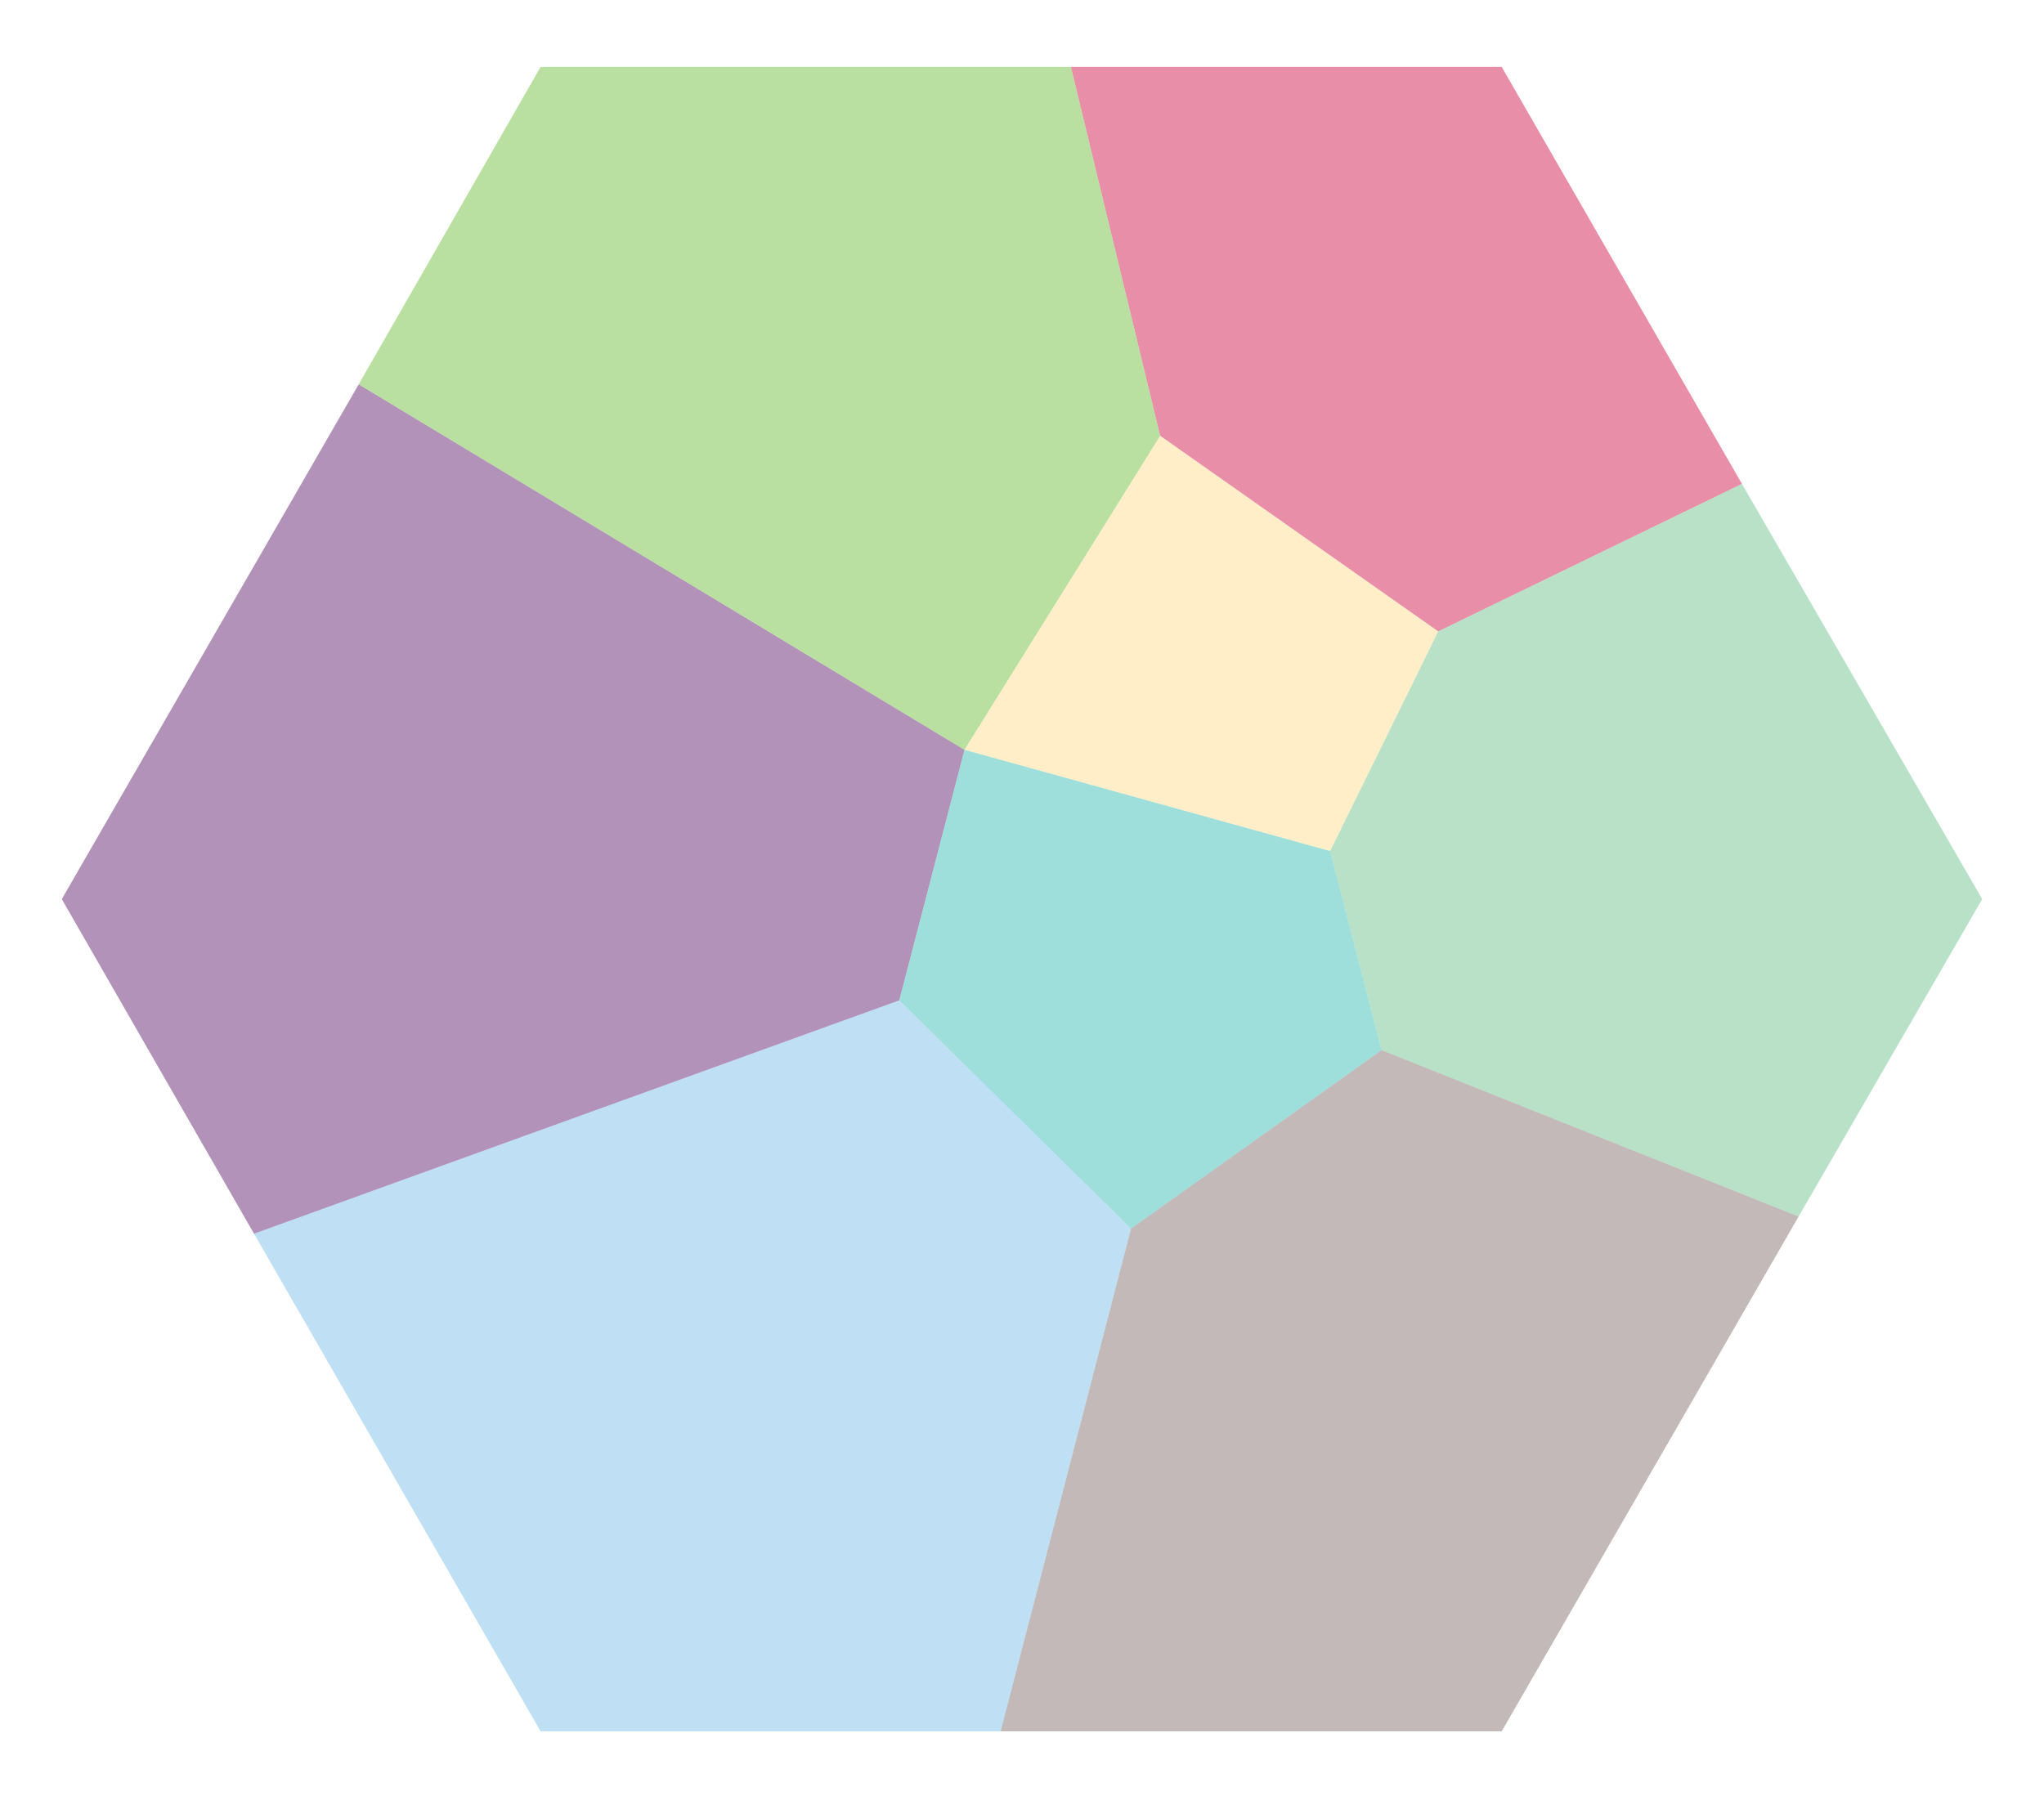
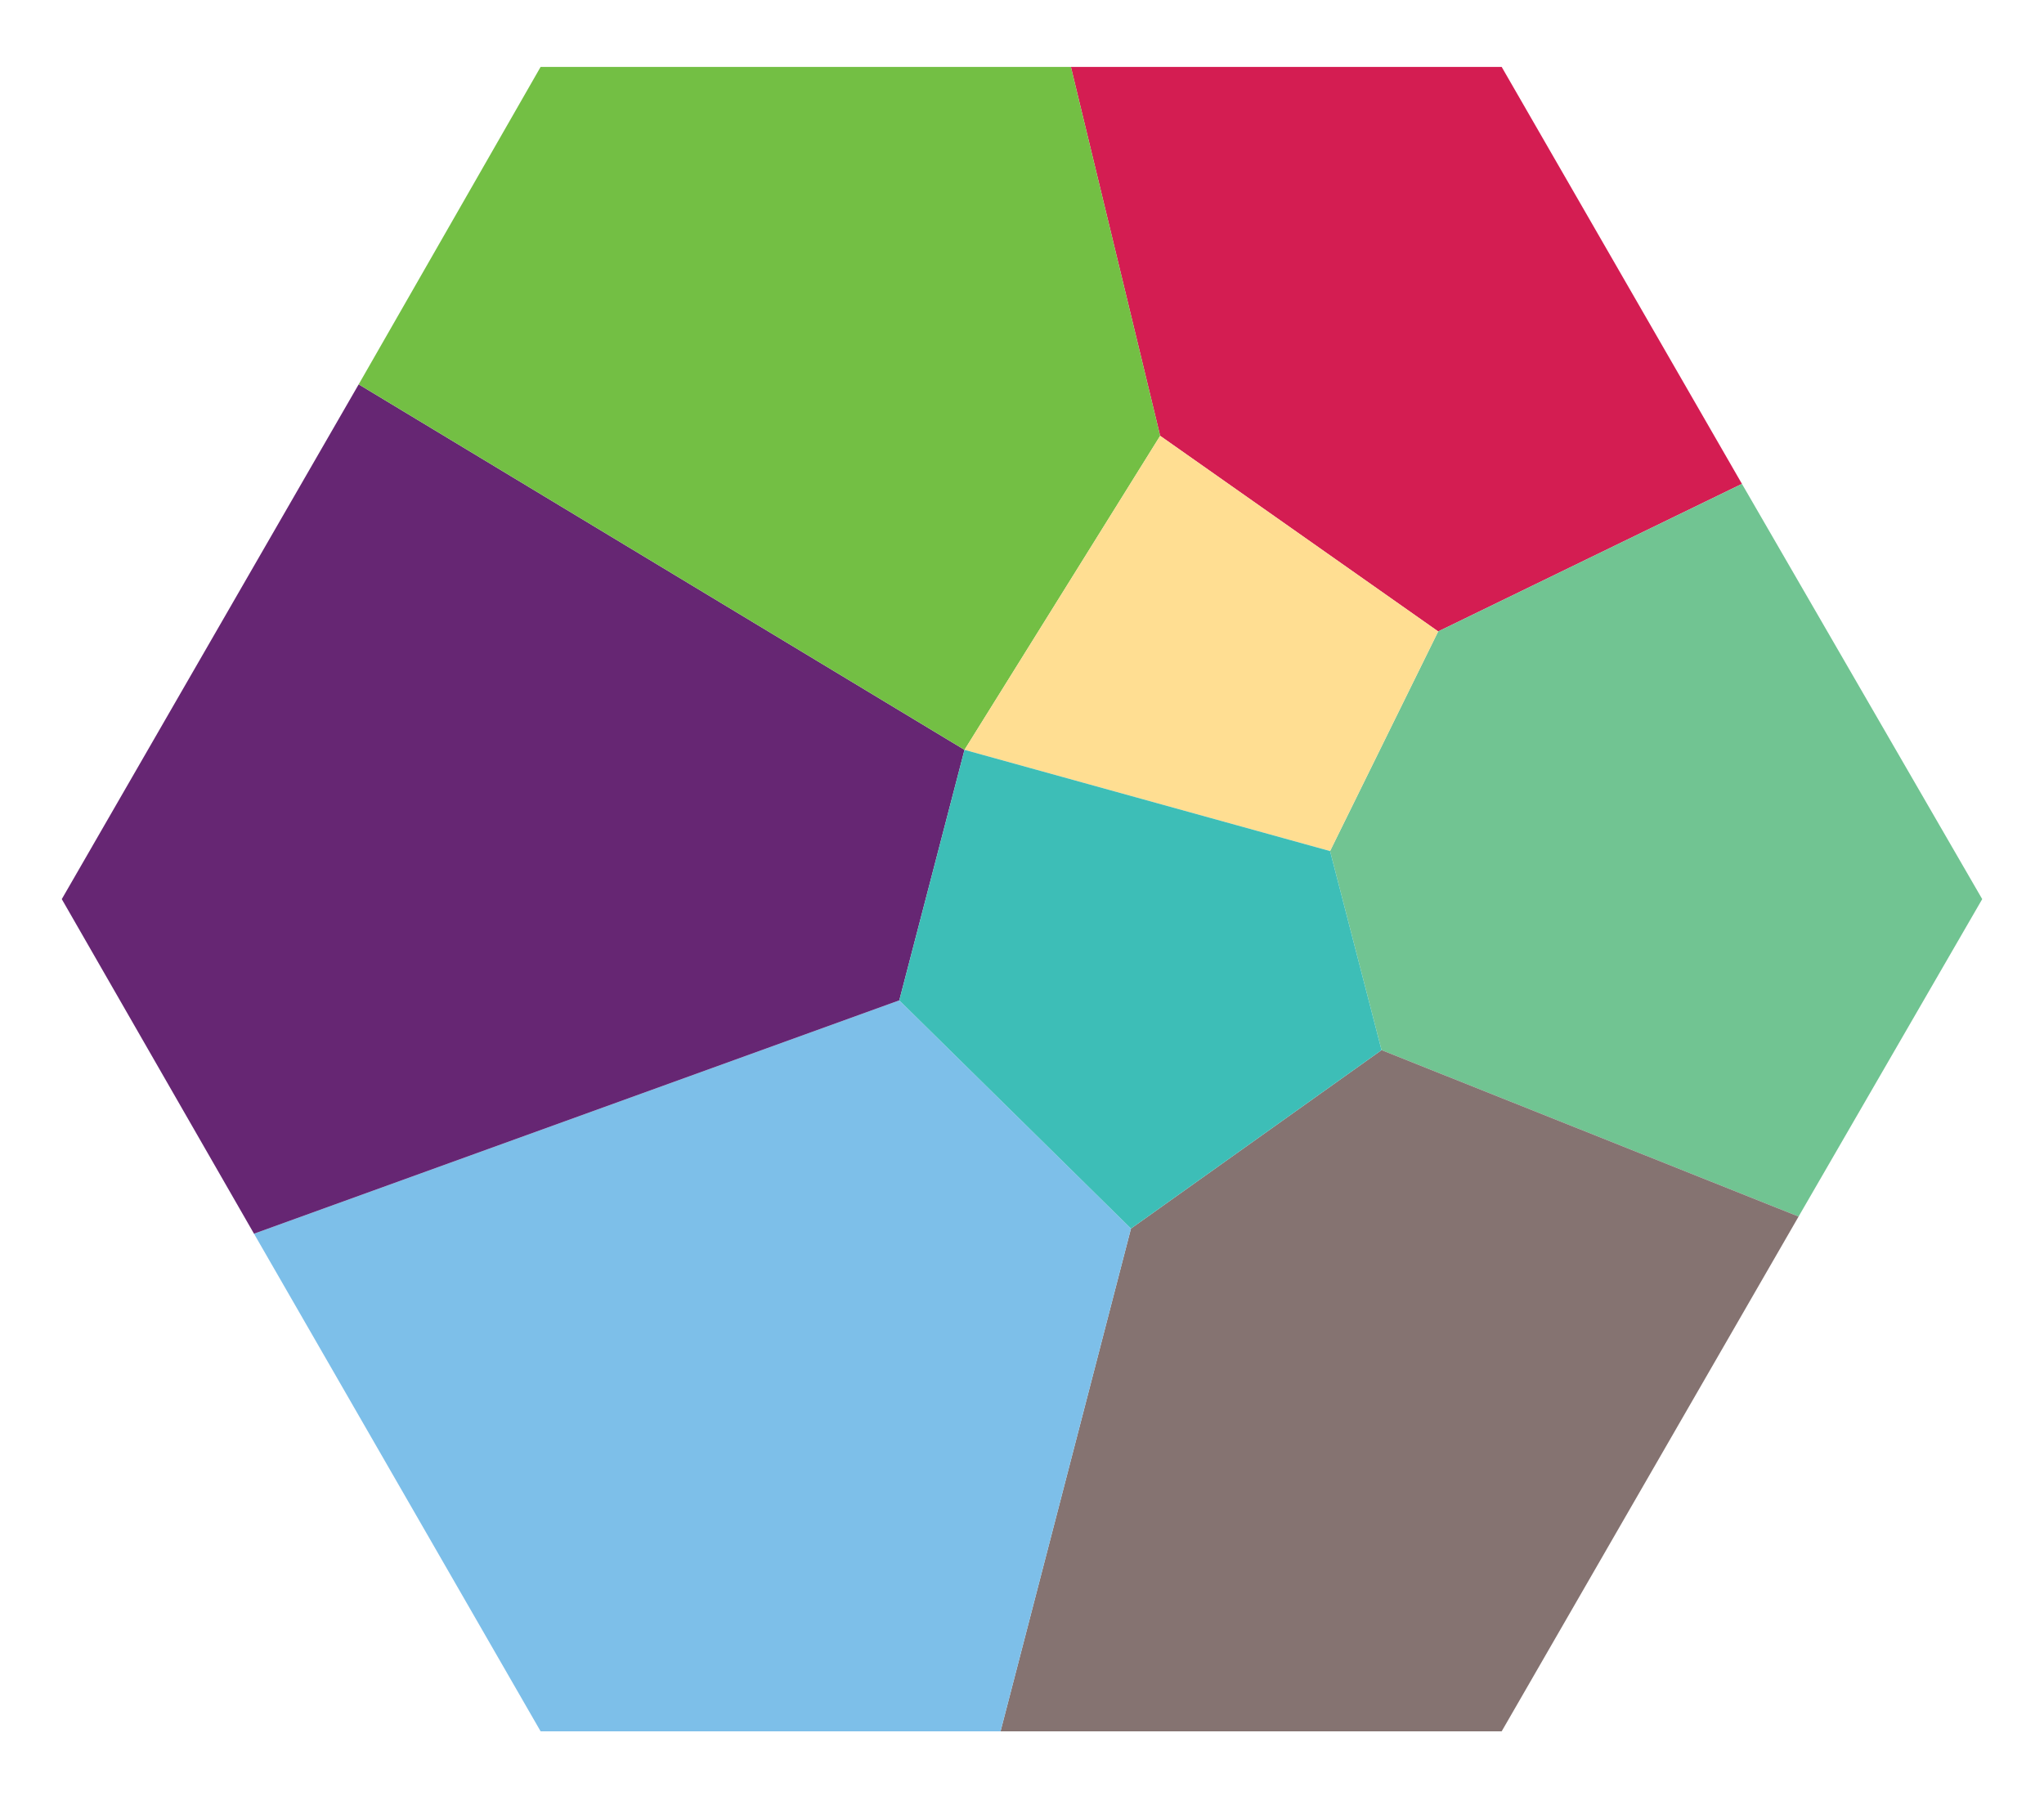
<svg xmlns="http://www.w3.org/2000/svg" id="SpeakingWoods" viewBox="0 0 119.1 104.9">
-   <polygon points="87.5 3.9 62.4 3.9 67.6 25.4 83.8 36.8 101.5 28.2 87.5 3.9" style="fill: #d41d52; opacity: .5;" />
-   <polygon points="101.5 28.2 115.5 52.4 104.8 70.9 80.5 61.2 77.5 49.6 83.8 36.8 101.5 28.2" style="fill: #71c492; opacity: .5;" />
-   <polygon points="80.5 61.2 65.9 71.6 58.3 100.9 87.5 100.9 104.8 70.9 80.5 61.2" style="fill: #857371; opacity: .5;" />
-   <polygon points="58.3 100.9 31.5 100.9 14.8 71.9 52.4 58.3 65.9 71.6 58.3 100.9" style="fill: #7dbfe9; opacity: .5;" />
-   <polygon points="14.8 71.9 3.6 52.4 20.9 22.4 56.2 43.7 52.4 58.3 14.8 71.9" style="fill: #662673; opacity: .5;" />
-   <polygon points="56.2 43.7 67.6 25.4 62.4 3.9 31.5 3.9 20.9 22.4 56.2 43.7" style="fill: #73bf44; opacity: .5;" />
-   <polygon points="67.6 25.4 83.8 36.8 77.5 49.6 56.2 43.7 67.6 25.4" style="fill: #ffde92; opacity: .5;" />
-   <polygon points="56.2 43.7 77.5 49.6 80.5 61.2 65.9 71.6 52.4 58.3 56.2 43.7" style="fill: #3dbeb7; opacity: .5;" />
+   <polygon id="speakingwoods_inaribase" points="87.5 3.9 62.4 3.9 67.6 25.4 83.8 36.8 101.5 28.2 87.5 3.9" style="fill: #d41d52;" />
+   <polygon id="speakingwoods_wound" points="101.5 28.2 115.5 52.4 104.8 70.9 80.5 61.2 77.5 49.6 83.8 36.8 101.5 28.2" style="fill: #71c492;" />
+   <polygon id="speakingwoods_fortblather" points="80.5 61.2 65.9 71.6 58.3 100.9 87.5 100.9 104.8 70.9 80.5 61.2" style="fill: #857371;" />
+   <polygon id="speakingwoods_stem" points="58.3 100.9 31.5 100.9 14.8 71.9 52.4 58.3 65.9 71.6 58.3 100.9" style="fill: #7dbfe9;" />
+   <polygon id="speakingwoods_thefilament" points="14.8 71.9 3.6 52.4 20.9 22.4 56.2 43.7 52.4 58.3 14.8 71.9" style="fill: #662673;" />
+   <polygon id="speakingwoods_hush" points="56.2 43.7 67.6 25.4 62.4 3.9 31.5 3.9 20.9 22.4 56.2 43.7" style="fill: #73bf44;" />
+   <polygon id="speakingwoods_tine" points="67.6 25.4 83.8 36.8 77.5 49.6 56.2 43.7 67.6 25.4" style="fill: #ffde92;" />
+   <polygon id="speakingwoods_sottobank" points="56.2 43.7 77.5 49.6 80.5 61.2 65.9 71.6 52.4 58.3 56.2 43.7" style="fill: #3dbeb7;" />
</svg>
